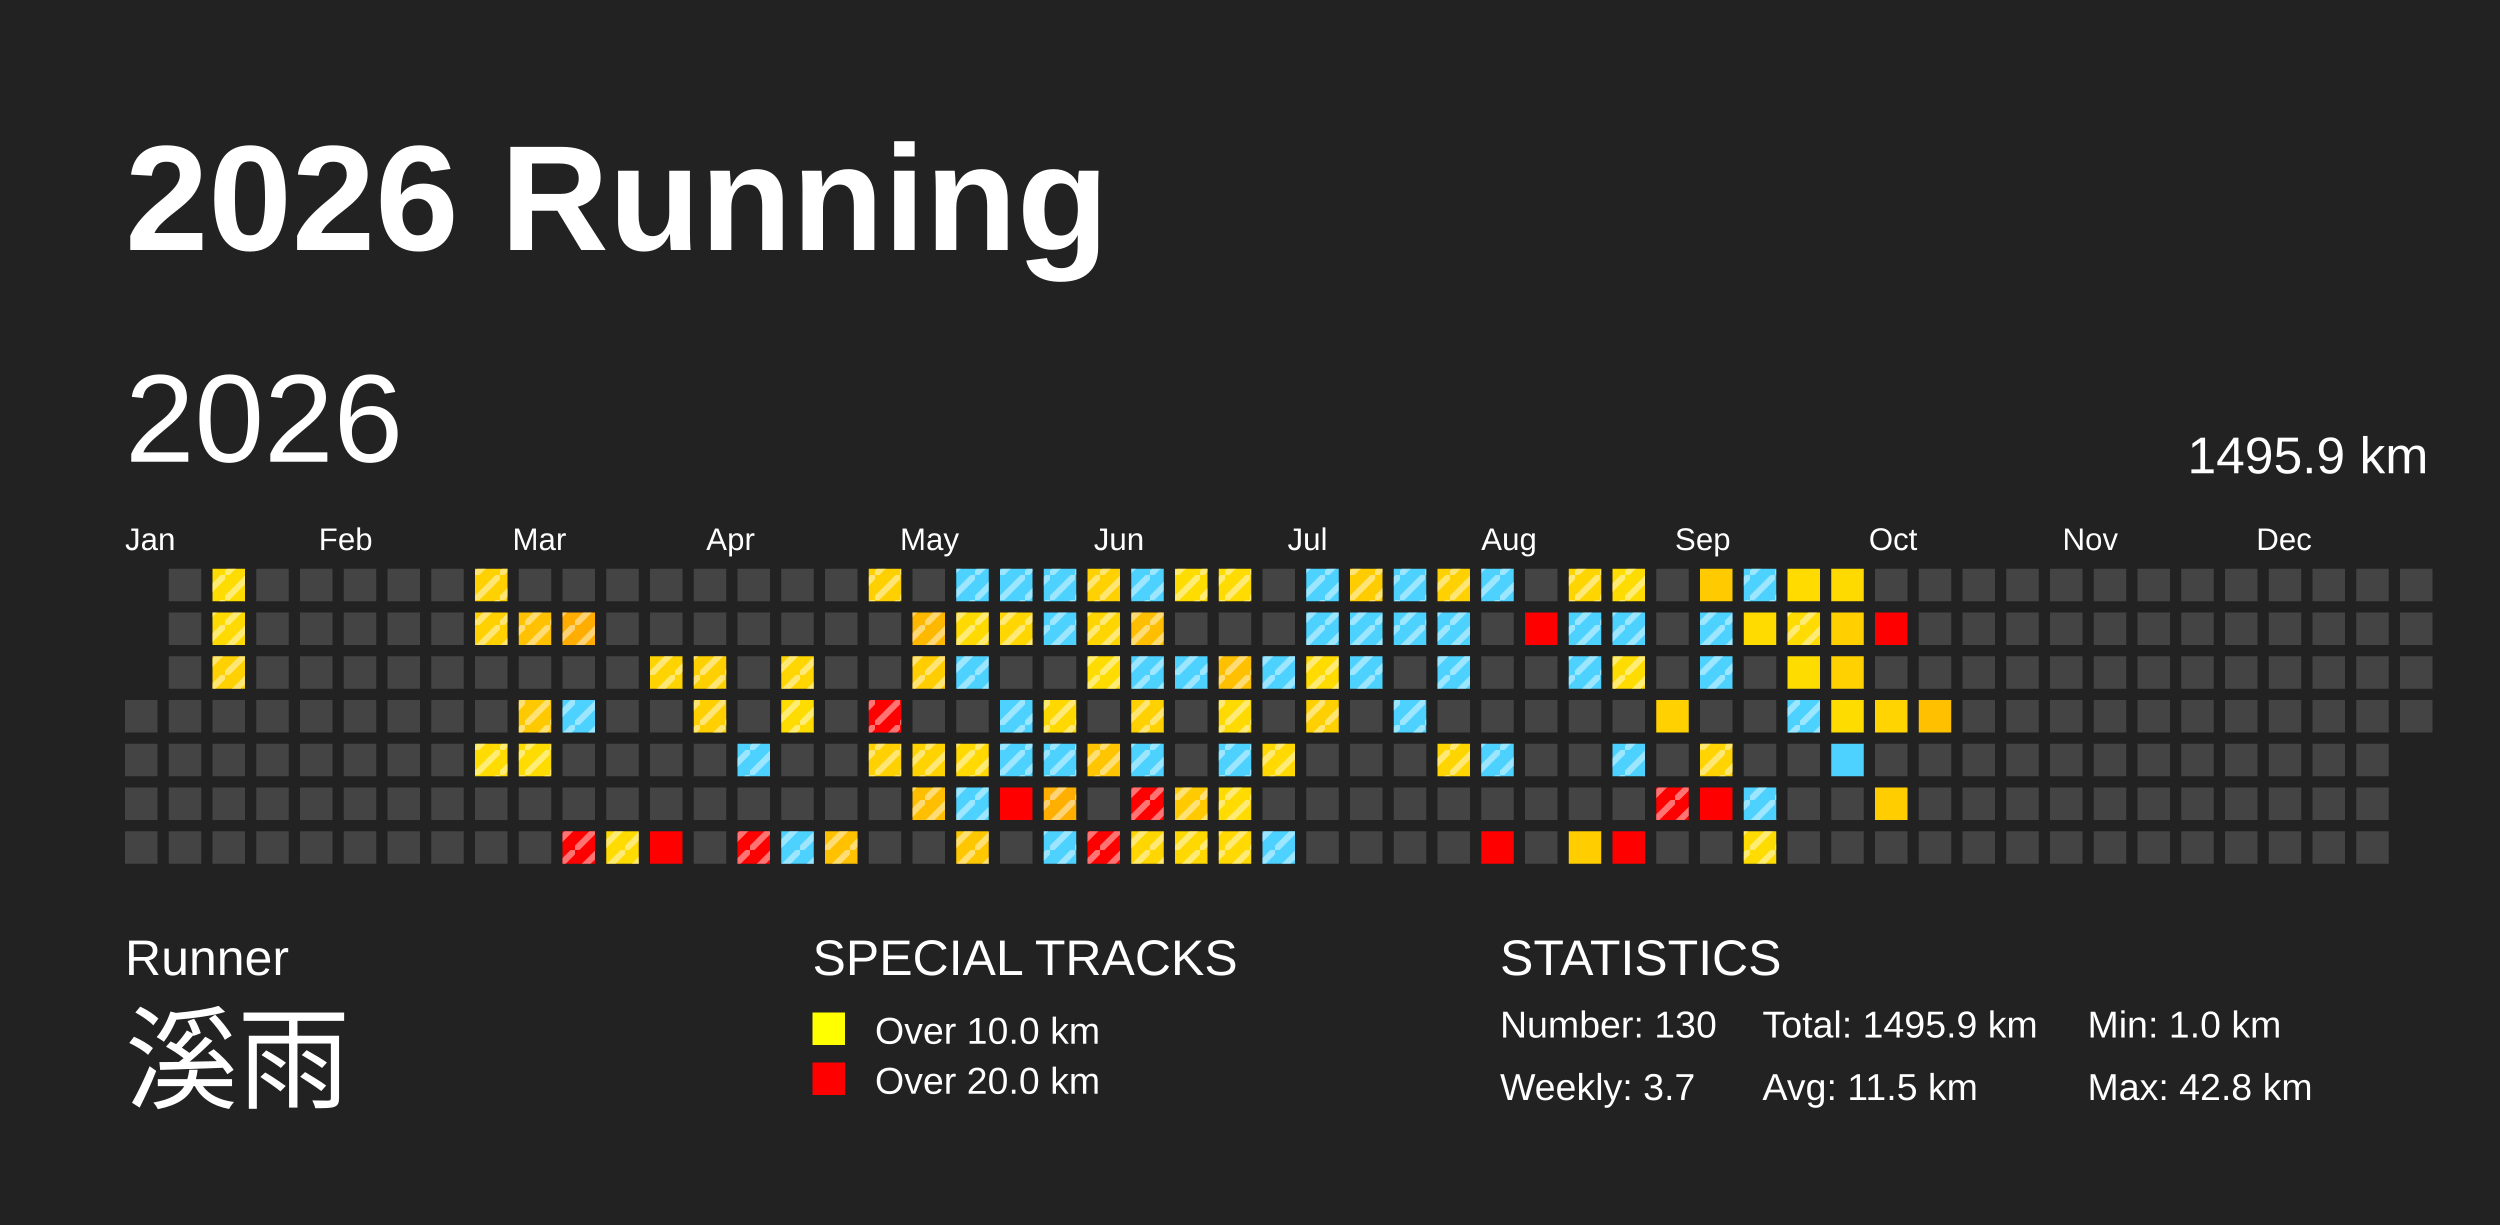
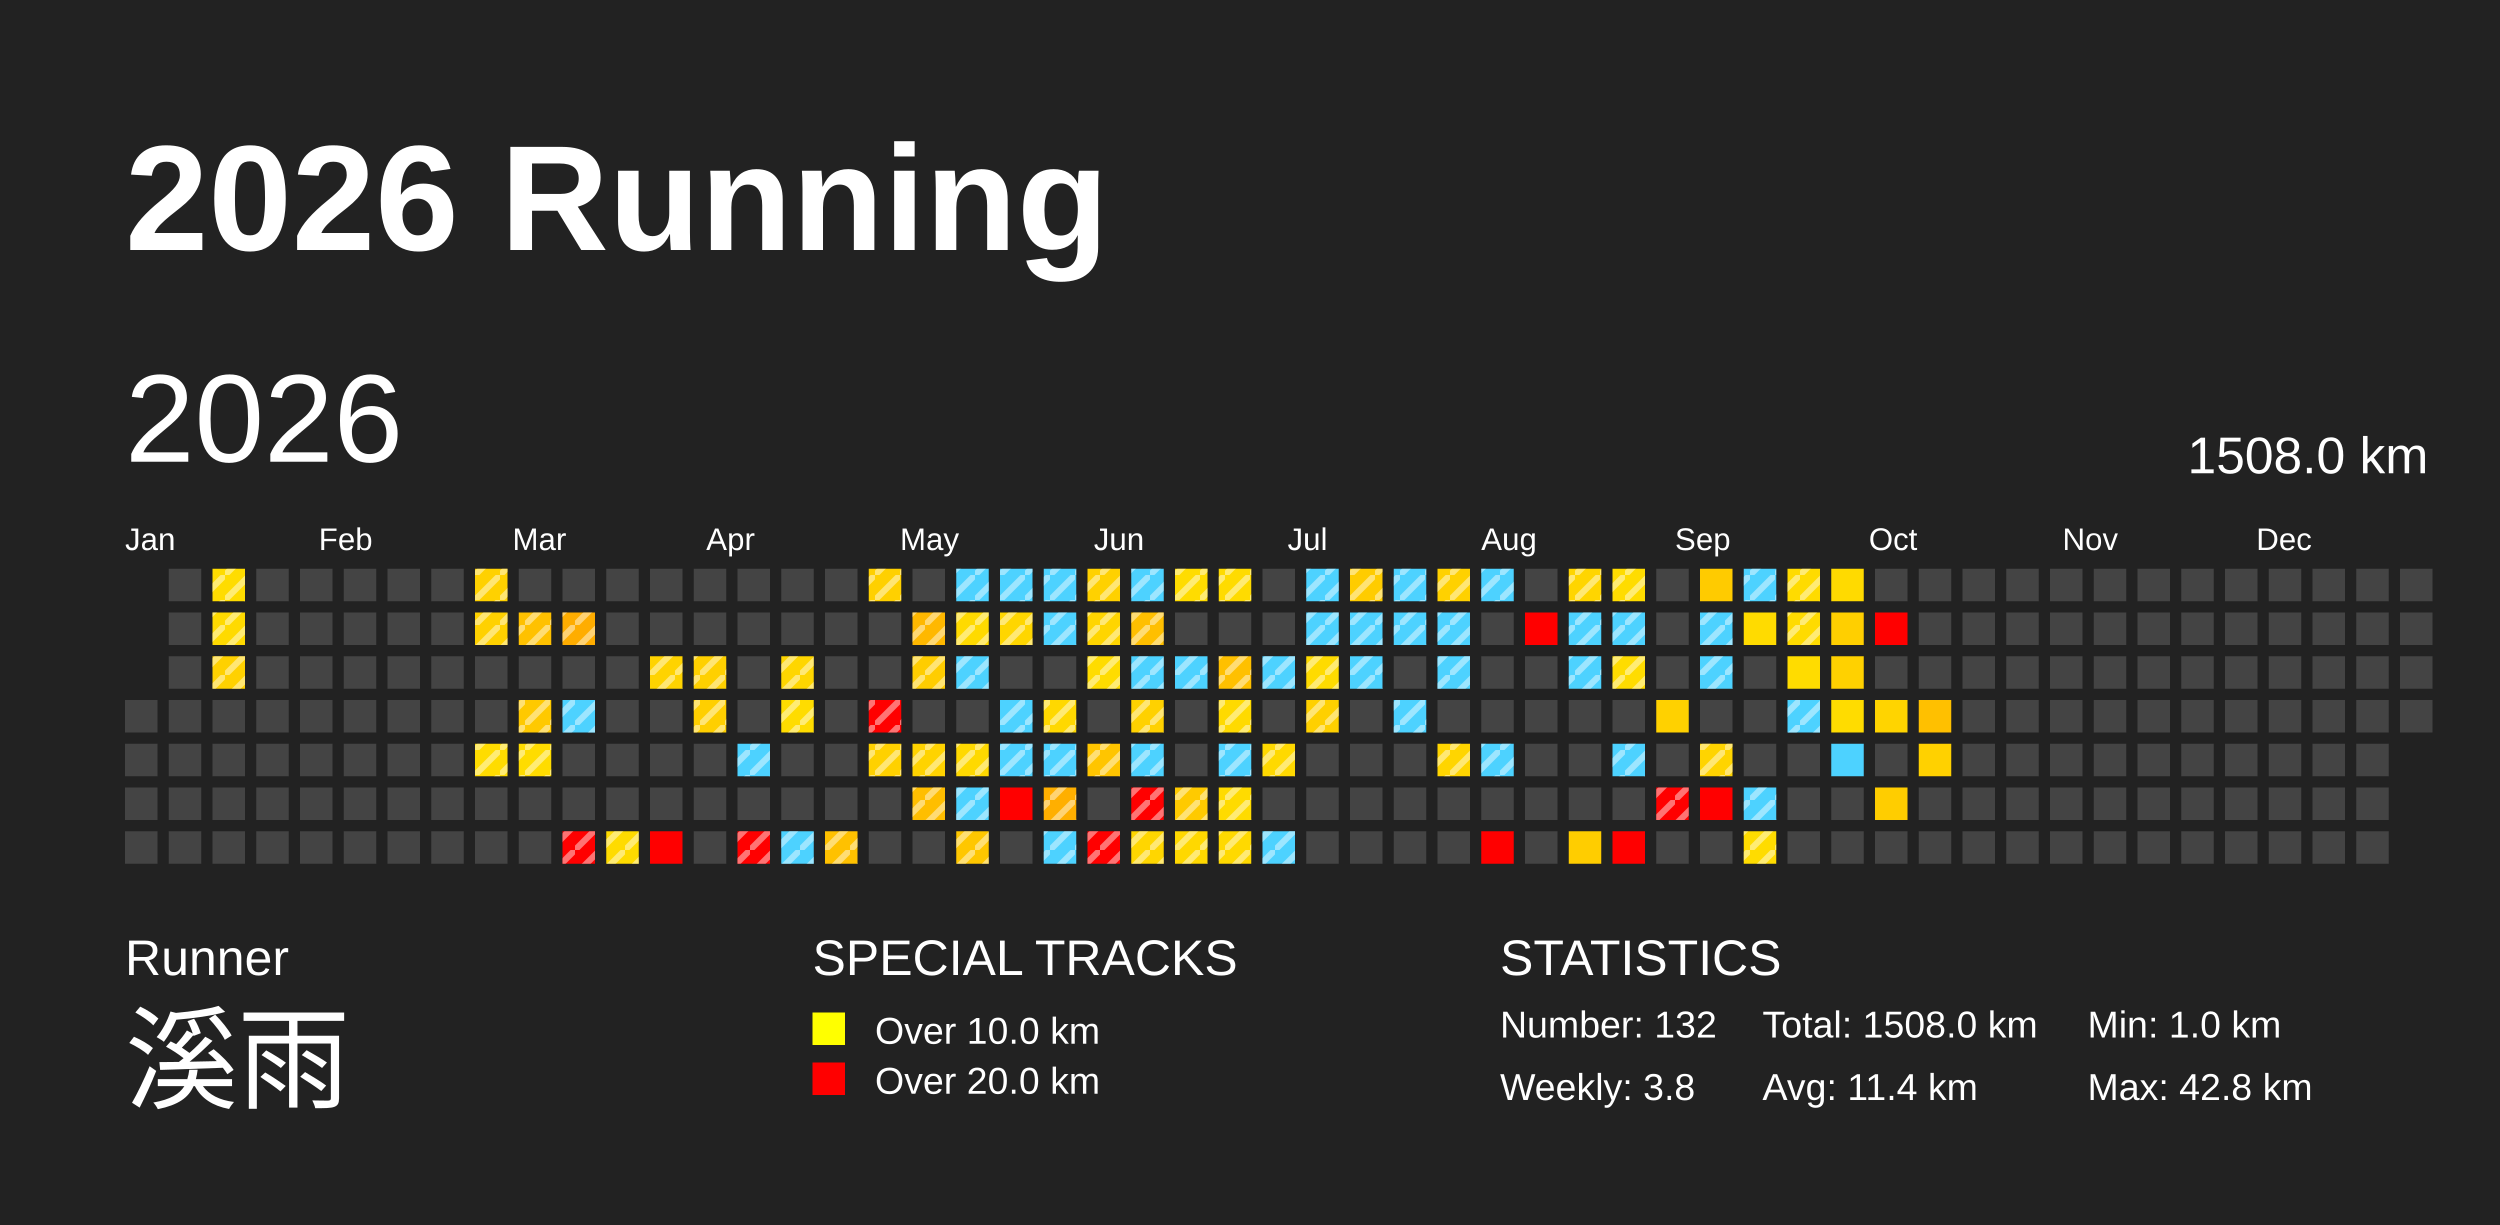
<svg xmlns="http://www.w3.org/2000/svg" baseProfile="full" height="98mm" version="1.1" viewBox="0,0,200,98" width="200mm">
  <defs>
    <pattern height="2" id="indoor-stripe" patternUnits="userSpaceOnUse" width="2">
      <line stroke="white" stroke-opacity="0.45" stroke-width="0.5" x1="0" x2="2" y1="2" y2="0" />
    </pattern>
  </defs>
  <rect fill="#222222" height="98" width="200" x="0" y="0" />
  <text fill="#FFFFFF" style="font-size:12px; font-family:Arial; font-weight:bold;" x="10" y="20">2026 Running</text>
  <text fill="#FFFFFF" style="font-size:4px; font-family:Arial" x="10" y="78">Runner</text>
  <text fill="#FFFFFF" style="font-size:9px; font-family:Arial" x="10" y="88">溪雨</text>
  <text fill="#FFFFFF" style="font-size:4px; font-family:Arial" x="65" y="78">SPECIAL TRACKS</text>
  <rect fill="yellow" height="2.6" width="2.6" x="65" y="81" />
  <text fill="#FFFFFF" style="font-size:3px; font-family:Arial" x="70" y="83.5">Over 10.0 km</text>
  <rect fill="red" height="2.6" width="2.6" x="65" y="85" />
  <text fill="#FFFFFF" style="font-size:3px; font-family:Arial" x="70" y="87.5">Over 20.0 km</text>
  <text fill="#FFFFFF" style="font-size:4px; font-family:Arial" x="120" y="78">STATISTICS</text>
-   <text fill="#FFFFFF" style="font-size:3px; font-family:Arial" x="120" y="83">Number: 130</text>
-   <text fill="#FFFFFF" style="font-size:3px; font-family:Arial" x="120" y="88">Weekly: 3.7</text>
-   <text fill="#FFFFFF" style="font-size:3px; font-family:Arial" x="141" y="83">Total: 1495.9 km</text>
-   <text fill="#FFFFFF" style="font-size:3px; font-family:Arial" x="141" y="88">Avg: 11.5 km</text>
+   <text fill="#FFFFFF" style="font-size:3px; font-family:Arial" x="120" y="83">Number: 132</text>
+   <text fill="#FFFFFF" style="font-size:3px; font-family:Arial" x="120" y="88">Weekly: 3.8</text>
+   <text fill="#FFFFFF" style="font-size:3px; font-family:Arial" x="141" y="83">Total: 1508.0 km</text>
+   <text fill="#FFFFFF" style="font-size:3px; font-family:Arial" x="141" y="88">Avg: 11.4 km</text>
  <text fill="#FFFFFF" style="font-size:3px; font-family:Arial" x="167" y="83">Min: 1.0 km</text>
  <text fill="#FFFFFF" style="font-size:3px; font-family:Arial" x="167" y="88">Max: 42.8 km</text>
  <text dominant-baseline="hanging" fill="#FFFFFF" style="font-size:10.0px; font-family:Arial;" x="10" y="30">2026</text>
-   <text dominant-baseline="hanging" fill="#FFFFFF" style="font-size:4.125px; font-family:Arial;" x="175" y="35">1495.9 km</text>
+   <text dominant-baseline="hanging" fill="#FFFFFF" style="font-size:4.125px; font-family:Arial;" x="175" y="35">1508.0 km</text>
  <text fill="#FFFFFF" style="font-size:2.5px; font-family:Arial" x="10.0" y="44">Jan</text>
  <text fill="#FFFFFF" style="font-size:2.5px; font-family:Arial" x="25.5" y="44">Feb</text>
  <text fill="#FFFFFF" style="font-size:2.5px; font-family:Arial" x="41.0" y="44">Mar</text>
  <text fill="#FFFFFF" style="font-size:2.5px; font-family:Arial" x="56.5" y="44">Apr</text>
  <text fill="#FFFFFF" style="font-size:2.5px; font-family:Arial" x="72.0" y="44">May</text>
  <text fill="#FFFFFF" style="font-size:2.5px; font-family:Arial" x="87.5" y="44">Jun</text>
  <text fill="#FFFFFF" style="font-size:2.5px; font-family:Arial" x="103.0" y="44">Jul</text>
  <text fill="#FFFFFF" style="font-size:2.5px; font-family:Arial" x="118.5" y="44">Aug</text>
  <text fill="#FFFFFF" style="font-size:2.5px; font-family:Arial" x="134.0" y="44">Sep</text>
  <text fill="#FFFFFF" style="font-size:2.5px; font-family:Arial" x="149.5" y="44">Oct</text>
  <text fill="#FFFFFF" style="font-size:2.5px; font-family:Arial" x="165.0" y="44">Nov</text>
  <text fill="#FFFFFF" style="font-size:2.5px; font-family:Arial" x="180.5" y="44">Dec</text>
  <rect fill="#444444" height="2.6" width="2.6" x="10.0" y="56.0" />
  <rect fill="#444444" height="2.6" width="2.6" x="10.0" y="59.5" />
  <rect fill="#444444" height="2.6" width="2.6" x="10.0" y="63.0" />
  <rect fill="#444444" height="2.6" width="2.6" x="10.0" y="66.5" />
  <rect fill="#444444" height="2.6" width="2.6" x="13.5" y="45.5" />
  <rect fill="#444444" height="2.6" width="2.6" x="13.5" y="49.0" />
  <rect fill="#444444" height="2.6" width="2.6" x="13.5" y="52.5" />
  <rect fill="#444444" height="2.6" width="2.6" x="13.5" y="56.0" />
  <rect fill="#444444" height="2.6" width="2.6" x="13.5" y="59.5" />
  <rect fill="#444444" height="2.6" width="2.6" x="13.5" y="63.0" />
  <rect fill="#444444" height="2.6" width="2.6" x="13.5" y="66.5" />
  <rect fill="#ffdc00" height="2.6" width="2.6" x="17.0" y="45.5" />
  <rect fill="url(#indoor-stripe)" height="2.6" style="pointer-events: none;" width="2.6" x="17.0" y="45.5" />
  <rect fill="#ffda00" height="2.6" width="2.6" x="17.0" y="49.0" />
  <rect fill="url(#indoor-stripe)" height="2.6" style="pointer-events: none;" width="2.6" x="17.0" y="49.0" />
  <rect fill="#ffd100" height="2.6" width="2.6" x="17.0" y="52.5" />
  <rect fill="url(#indoor-stripe)" height="2.6" style="pointer-events: none;" width="2.6" x="17.0" y="52.5" />
  <rect fill="#444444" height="2.6" width="2.6" x="17.0" y="56.0" />
  <rect fill="#444444" height="2.6" width="2.6" x="17.0" y="59.5" />
  <rect fill="#444444" height="2.6" width="2.6" x="17.0" y="63.0" />
  <rect fill="#444444" height="2.6" width="2.6" x="17.0" y="66.5" />
  <rect fill="#444444" height="2.6" width="2.6" x="20.5" y="45.5" />
  <rect fill="#444444" height="2.6" width="2.6" x="20.5" y="49.0" />
  <rect fill="#444444" height="2.6" width="2.6" x="20.5" y="52.5" />
  <rect fill="#444444" height="2.6" width="2.6" x="20.5" y="56.0" />
  <rect fill="#444444" height="2.6" width="2.6" x="20.5" y="59.5" />
  <rect fill="#444444" height="2.6" width="2.6" x="20.5" y="63.0" />
  <rect fill="#444444" height="2.6" width="2.6" x="20.5" y="66.5" />
  <rect fill="#444444" height="2.6" width="2.6" x="24.0" y="45.5" />
  <rect fill="#444444" height="2.6" width="2.6" x="24.0" y="49.0" />
  <rect fill="#444444" height="2.6" width="2.6" x="24.0" y="52.5" />
  <rect fill="#444444" height="2.6" width="2.6" x="24.0" y="56.0" />
  <rect fill="#444444" height="2.6" width="2.6" x="24.0" y="59.5" />
  <rect fill="#444444" height="2.6" width="2.6" x="24.0" y="63.0" />
  <rect fill="#444444" height="2.6" width="2.6" x="24.0" y="66.5" />
  <rect fill="#444444" height="2.6" width="2.6" x="27.5" y="45.5" />
  <rect fill="#444444" height="2.6" width="2.6" x="27.5" y="49.0" />
  <rect fill="#444444" height="2.6" width="2.6" x="27.5" y="52.5" />
  <rect fill="#444444" height="2.6" width="2.6" x="27.5" y="56.0" />
  <rect fill="#444444" height="2.6" width="2.6" x="27.5" y="59.5" />
  <rect fill="#444444" height="2.6" width="2.6" x="27.5" y="63.0" />
  <rect fill="#444444" height="2.6" width="2.6" x="27.5" y="66.5" />
  <rect fill="#444444" height="2.6" width="2.6" x="31.0" y="45.5" />
  <rect fill="#444444" height="2.6" width="2.6" x="31.0" y="49.0" />
  <rect fill="#444444" height="2.6" width="2.6" x="31.0" y="52.5" />
  <rect fill="#444444" height="2.6" width="2.6" x="31.0" y="56.0" />
  <rect fill="#444444" height="2.6" width="2.6" x="31.0" y="59.5" />
  <rect fill="#444444" height="2.6" width="2.6" x="31.0" y="63.0" />
  <rect fill="#444444" height="2.6" width="2.6" x="31.0" y="66.5" />
  <rect fill="#444444" height="2.6" width="2.6" x="34.5" y="45.5" />
  <rect fill="#444444" height="2.6" width="2.6" x="34.5" y="49.0" />
  <rect fill="#444444" height="2.6" width="2.6" x="34.5" y="52.5" />
  <rect fill="#444444" height="2.6" width="2.6" x="34.5" y="56.0" />
  <rect fill="#444444" height="2.6" width="2.6" x="34.5" y="59.5" />
  <rect fill="#444444" height="2.6" width="2.6" x="34.5" y="63.0" />
  <rect fill="#444444" height="2.6" width="2.6" x="34.5" y="66.5" />
  <rect fill="#ffd100" height="2.6" width="2.6" x="38.0" y="45.5" />
  <rect fill="url(#indoor-stripe)" height="2.6" style="pointer-events: none;" width="2.6" x="38.0" y="45.5" />
  <rect fill="#ffd100" height="2.6" width="2.6" x="38.0" y="49.0" />
  <rect fill="url(#indoor-stripe)" height="2.6" style="pointer-events: none;" width="2.6" x="38.0" y="49.0" />
  <rect fill="#444444" height="2.6" width="2.6" x="38.0" y="52.5" />
  <rect fill="#444444" height="2.6" width="2.6" x="38.0" y="56.0" />
  <rect fill="#ffdc00" height="2.6" width="2.6" x="38.0" y="59.5" />
  <rect fill="url(#indoor-stripe)" height="2.6" style="pointer-events: none;" width="2.6" x="38.0" y="59.5" />
  <rect fill="#444444" height="2.6" width="2.6" x="38.0" y="63.0" />
  <rect fill="#444444" height="2.6" width="2.6" x="38.0" y="66.5" />
  <rect fill="#444444" height="2.6" width="2.6" x="41.5" y="45.5" />
  <rect fill="#ffc100" height="2.6" width="2.6" x="41.5" y="49.0" />
  <rect fill="url(#indoor-stripe)" height="2.6" style="pointer-events: none;" width="2.6" x="41.5" y="49.0" />
  <rect fill="#444444" height="2.6" width="2.6" x="41.5" y="52.5" />
  <rect fill="#ffc900" height="2.6" width="2.6" x="41.5" y="56.0" />
  <rect fill="url(#indoor-stripe)" height="2.6" style="pointer-events: none;" width="2.6" x="41.5" y="56.0" />
  <rect fill="#ffdc00" height="2.6" width="2.6" x="41.5" y="59.5" />
  <rect fill="url(#indoor-stripe)" height="2.6" style="pointer-events: none;" width="2.6" x="41.5" y="59.5" />
  <rect fill="#444444" height="2.6" width="2.6" x="41.5" y="63.0" />
  <rect fill="#444444" height="2.6" width="2.6" x="41.5" y="66.5" />
  <rect fill="#444444" height="2.6" width="2.6" x="45.0" y="45.5" />
  <rect fill="#ffad00" height="2.6" width="2.6" x="45.0" y="49.0" />
  <rect fill="url(#indoor-stripe)" height="2.6" style="pointer-events: none;" width="2.6" x="45.0" y="49.0" />
  <rect fill="#444444" height="2.6" width="2.6" x="45.0" y="52.5" />
  <rect fill="#4dd2ff" height="2.6" width="2.6" x="45.0" y="56.0" />
  <rect fill="url(#indoor-stripe)" height="2.6" style="pointer-events: none;" width="2.6" x="45.0" y="56.0" />
  <rect fill="#444444" height="2.6" width="2.6" x="45.0" y="59.5" />
  <rect fill="#444444" height="2.6" width="2.6" x="45.0" y="63.0" />
  <rect fill="red" height="2.6" width="2.6" x="45.0" y="66.5" />
  <rect fill="url(#indoor-stripe)" height="2.6" style="pointer-events: none;" width="2.6" x="45.0" y="66.5" />
  <rect fill="#444444" height="2.6" width="2.6" x="48.5" y="45.5" />
  <rect fill="#444444" height="2.6" width="2.6" x="48.5" y="49.0" />
  <rect fill="#444444" height="2.6" width="2.6" x="48.5" y="52.5" />
  <rect fill="#444444" height="2.6" width="2.6" x="48.5" y="56.0" />
  <rect fill="#444444" height="2.6" width="2.6" x="48.5" y="59.5" />
  <rect fill="#444444" height="2.6" width="2.6" x="48.5" y="63.0" />
  <rect fill="#ffdb00" height="2.6" width="2.6" x="48.5" y="66.5" />
  <rect fill="url(#indoor-stripe)" height="2.6" style="pointer-events: none;" width="2.6" x="48.5" y="66.5" />
  <rect fill="#444444" height="2.6" width="2.6" x="52.0" y="45.5" />
  <rect fill="#444444" height="2.6" width="2.6" x="52.0" y="49.0" />
  <rect fill="#ffd300" height="2.6" width="2.6" x="52.0" y="52.5" />
  <rect fill="url(#indoor-stripe)" height="2.6" style="pointer-events: none;" width="2.6" x="52.0" y="52.5" />
  <rect fill="#444444" height="2.6" width="2.6" x="52.0" y="56.0" />
  <rect fill="#444444" height="2.6" width="2.6" x="52.0" y="59.5" />
  <rect fill="#444444" height="2.6" width="2.6" x="52.0" y="63.0" />
  <rect fill="red" height="2.6" width="2.6" x="52.0" y="66.5" />
  <rect fill="#444444" height="2.6" width="2.6" x="55.5" y="45.5" />
  <rect fill="#444444" height="2.6" width="2.6" x="55.5" y="49.0" />
  <rect fill="#ffd000" height="2.6" width="2.6" x="55.5" y="52.5" />
  <rect fill="url(#indoor-stripe)" height="2.6" style="pointer-events: none;" width="2.6" x="55.5" y="52.5" />
  <rect fill="#ffcf00" height="2.6" width="2.6" x="55.5" y="56.0" />
  <rect fill="url(#indoor-stripe)" height="2.6" style="pointer-events: none;" width="2.6" x="55.5" y="56.0" />
  <rect fill="#444444" height="2.6" width="2.6" x="55.5" y="59.5" />
  <rect fill="#444444" height="2.6" width="2.6" x="55.5" y="63.0" />
  <rect fill="#444444" height="2.6" width="2.6" x="55.5" y="66.5" />
  <rect fill="#444444" height="2.6" width="2.6" x="59.0" y="45.5" />
  <rect fill="#444444" height="2.6" width="2.6" x="59.0" y="49.0" />
  <rect fill="#444444" height="2.6" width="2.6" x="59.0" y="52.5" />
  <rect fill="#444444" height="2.6" width="2.6" x="59.0" y="56.0" />
  <rect fill="#4dd2ff" height="2.6" width="2.6" x="59.0" y="59.5" />
  <rect fill="url(#indoor-stripe)" height="2.6" style="pointer-events: none;" width="2.6" x="59.0" y="59.5" />
  <rect fill="#444444" height="2.6" width="2.6" x="59.0" y="63.0" />
  <rect fill="red" height="2.6" width="2.6" x="59.0" y="66.5" />
  <rect fill="url(#indoor-stripe)" height="2.6" style="pointer-events: none;" width="2.6" x="59.0" y="66.5" />
  <rect fill="#444444" height="2.6" width="2.6" x="62.5" y="45.5" />
  <rect fill="#444444" height="2.6" width="2.6" x="62.5" y="49.0" />
  <rect fill="#ffd600" height="2.6" width="2.6" x="62.5" y="52.5" />
  <rect fill="url(#indoor-stripe)" height="2.6" style="pointer-events: none;" width="2.6" x="62.5" y="52.5" />
  <rect fill="#ffdc00" height="2.6" width="2.6" x="62.5" y="56.0" />
  <rect fill="url(#indoor-stripe)" height="2.6" style="pointer-events: none;" width="2.6" x="62.5" y="56.0" />
  <rect fill="#444444" height="2.6" width="2.6" x="62.5" y="59.5" />
  <rect fill="#444444" height="2.6" width="2.6" x="62.5" y="63.0" />
  <rect fill="#4dd2ff" height="2.6" width="2.6" x="62.5" y="66.5" />
  <rect fill="url(#indoor-stripe)" height="2.6" style="pointer-events: none;" width="2.6" x="62.5" y="66.5" />
  <rect fill="#444444" height="2.6" width="2.6" x="66.0" y="45.5" />
  <rect fill="#444444" height="2.6" width="2.6" x="66.0" y="49.0" />
  <rect fill="#444444" height="2.6" width="2.6" x="66.0" y="52.5" />
  <rect fill="#444444" height="2.6" width="2.6" x="66.0" y="56.0" />
  <rect fill="#444444" height="2.6" width="2.6" x="66.0" y="59.5" />
  <rect fill="#444444" height="2.6" width="2.6" x="66.0" y="63.0" />
  <rect fill="#ffc100" height="2.6" width="2.6" x="66.0" y="66.5" />
  <rect fill="url(#indoor-stripe)" height="2.6" style="pointer-events: none;" width="2.6" x="66.0" y="66.5" />
  <rect fill="#ffd000" height="2.6" width="2.6" x="69.5" y="45.5" />
  <rect fill="url(#indoor-stripe)" height="2.6" style="pointer-events: none;" width="2.6" x="69.5" y="45.5" />
  <rect fill="#444444" height="2.6" width="2.6" x="69.5" y="49.0" />
  <rect fill="#444444" height="2.6" width="2.6" x="69.5" y="52.5" />
  <rect fill="red" height="2.6" width="2.6" x="69.5" y="56.0" />
  <rect fill="url(#indoor-stripe)" height="2.6" style="pointer-events: none;" width="2.6" x="69.5" y="56.0" />
  <rect fill="#ffd100" height="2.6" width="2.6" x="69.5" y="59.5" />
  <rect fill="url(#indoor-stripe)" height="2.6" style="pointer-events: none;" width="2.6" x="69.5" y="59.5" />
  <rect fill="#444444" height="2.6" width="2.6" x="69.5" y="63.0" />
  <rect fill="#444444" height="2.6" width="2.6" x="69.5" y="66.5" />
  <rect fill="#444444" height="2.6" width="2.6" x="73.0" y="45.5" />
  <rect fill="#ffb800" height="2.6" width="2.6" x="73.0" y="49.0" />
  <rect fill="url(#indoor-stripe)" height="2.6" style="pointer-events: none;" width="2.6" x="73.0" y="49.0" />
  <rect fill="#ffcd00" height="2.6" width="2.6" x="73.0" y="52.5" />
  <rect fill="url(#indoor-stripe)" height="2.6" style="pointer-events: none;" width="2.6" x="73.0" y="52.5" />
  <rect fill="#444444" height="2.6" width="2.6" x="73.0" y="56.0" />
  <rect fill="#ffd300" height="2.6" width="2.6" x="73.0" y="59.5" />
  <rect fill="url(#indoor-stripe)" height="2.6" style="pointer-events: none;" width="2.6" x="73.0" y="59.5" />
  <rect fill="#ffbe00" height="2.6" width="2.6" x="73.0" y="63.0" />
  <rect fill="url(#indoor-stripe)" height="2.6" style="pointer-events: none;" width="2.6" x="73.0" y="63.0" />
  <rect fill="#444444" height="2.6" width="2.6" x="73.0" y="66.5" />
  <rect fill="#4dd2ff" height="2.6" width="2.6" x="76.5" y="45.5" />
  <rect fill="url(#indoor-stripe)" height="2.6" style="pointer-events: none;" width="2.6" x="76.5" y="45.5" />
  <rect fill="#ffda00" height="2.6" width="2.6" x="76.5" y="49.0" />
  <rect fill="url(#indoor-stripe)" height="2.6" style="pointer-events: none;" width="2.6" x="76.5" y="49.0" />
  <rect fill="#4dd2ff" height="2.6" width="2.6" x="76.5" y="52.5" />
  <rect fill="url(#indoor-stripe)" height="2.6" style="pointer-events: none;" width="2.6" x="76.5" y="52.5" />
  <rect fill="#444444" height="2.6" width="2.6" x="76.5" y="56.0" />
  <rect fill="#ffd900" height="2.6" width="2.6" x="76.5" y="59.5" />
  <rect fill="url(#indoor-stripe)" height="2.6" style="pointer-events: none;" width="2.6" x="76.5" y="59.5" />
  <rect fill="#4dd2ff" height="2.6" width="2.6" x="76.5" y="63.0" />
  <rect fill="url(#indoor-stripe)" height="2.6" style="pointer-events: none;" width="2.6" x="76.5" y="63.0" />
  <rect fill="#ffc700" height="2.6" width="2.6" x="76.5" y="66.5" />
  <rect fill="url(#indoor-stripe)" height="2.6" style="pointer-events: none;" width="2.6" x="76.5" y="66.5" />
  <rect fill="#4dd2ff" height="2.6" width="2.6" x="80.0" y="45.5" />
  <rect fill="url(#indoor-stripe)" height="2.6" style="pointer-events: none;" width="2.6" x="80.0" y="45.5" />
  <rect fill="#ffd600" height="2.6" width="2.6" x="80.0" y="49.0" />
  <rect fill="url(#indoor-stripe)" height="2.6" style="pointer-events: none;" width="2.6" x="80.0" y="49.0" />
  <rect fill="#444444" height="2.6" width="2.6" x="80.0" y="52.5" />
  <rect fill="#4dd2ff" height="2.6" width="2.6" x="80.0" y="56.0" />
  <rect fill="url(#indoor-stripe)" height="2.6" style="pointer-events: none;" width="2.6" x="80.0" y="56.0" />
  <rect fill="#4dd2ff" height="2.6" width="2.6" x="80.0" y="59.5" />
  <rect fill="url(#indoor-stripe)" height="2.6" style="pointer-events: none;" width="2.6" x="80.0" y="59.5" />
  <rect fill="red" height="2.6" width="2.6" x="80.0" y="63.0" />
  <rect fill="#444444" height="2.6" width="2.6" x="80.0" y="66.5" />
  <rect fill="#4dd2ff" height="2.6" width="2.6" x="83.5" y="45.5" />
  <rect fill="url(#indoor-stripe)" height="2.6" style="pointer-events: none;" width="2.6" x="83.5" y="45.5" />
  <rect fill="#4dd2ff" height="2.6" width="2.6" x="83.5" y="49.0" />
  <rect fill="url(#indoor-stripe)" height="2.6" style="pointer-events: none;" width="2.6" x="83.5" y="49.0" />
  <rect fill="#444444" height="2.6" width="2.6" x="83.5" y="52.5" />
  <rect fill="#ffd800" height="2.6" width="2.6" x="83.5" y="56.0" />
  <rect fill="url(#indoor-stripe)" height="2.6" style="pointer-events: none;" width="2.6" x="83.5" y="56.0" />
  <rect fill="#4dd2ff" height="2.6" width="2.6" x="83.5" y="59.5" />
  <rect fill="url(#indoor-stripe)" height="2.6" style="pointer-events: none;" width="2.6" x="83.5" y="59.5" />
  <rect fill="#ffaf00" height="2.6" width="2.6" x="83.5" y="63.0" />
  <rect fill="url(#indoor-stripe)" height="2.6" style="pointer-events: none;" width="2.6" x="83.5" y="63.0" />
  <rect fill="#4dd2ff" height="2.6" width="2.6" x="83.5" y="66.5" />
  <rect fill="url(#indoor-stripe)" height="2.6" style="pointer-events: none;" width="2.6" x="83.5" y="66.5" />
  <rect fill="#ffd100" height="2.6" width="2.6" x="87.0" y="45.5" />
  <rect fill="url(#indoor-stripe)" height="2.6" style="pointer-events: none;" width="2.6" x="87.0" y="45.5" />
  <rect fill="#ffd500" height="2.6" width="2.6" x="87.0" y="49.0" />
  <rect fill="url(#indoor-stripe)" height="2.6" style="pointer-events: none;" width="2.6" x="87.0" y="49.0" />
  <rect fill="#ffdc00" height="2.6" width="2.6" x="87.0" y="52.5" />
  <rect fill="url(#indoor-stripe)" height="2.6" style="pointer-events: none;" width="2.6" x="87.0" y="52.5" />
  <rect fill="#444444" height="2.6" width="2.6" x="87.0" y="56.0" />
  <rect fill="#ffc500" height="2.6" width="2.6" x="87.0" y="59.5" />
  <rect fill="url(#indoor-stripe)" height="2.6" style="pointer-events: none;" width="2.6" x="87.0" y="59.5" />
  <rect fill="#444444" height="2.6" width="2.6" x="87.0" y="63.0" />
  <rect fill="red" height="2.6" width="2.6" x="87.0" y="66.5" />
  <rect fill="url(#indoor-stripe)" height="2.6" style="pointer-events: none;" width="2.6" x="87.0" y="66.5" />
  <rect fill="#4dd2ff" height="2.6" width="2.6" x="90.5" y="45.5" />
  <rect fill="url(#indoor-stripe)" height="2.6" style="pointer-events: none;" width="2.6" x="90.5" y="45.5" />
  <rect fill="#ffbf00" height="2.6" width="2.6" x="90.5" y="49.0" />
  <rect fill="url(#indoor-stripe)" height="2.6" style="pointer-events: none;" width="2.6" x="90.5" y="49.0" />
  <rect fill="#4dd2ff" height="2.6" width="2.6" x="90.5" y="52.5" />
  <rect fill="url(#indoor-stripe)" height="2.6" style="pointer-events: none;" width="2.6" x="90.5" y="52.5" />
  <rect fill="#ffd100" height="2.6" width="2.6" x="90.5" y="56.0" />
  <rect fill="url(#indoor-stripe)" height="2.6" style="pointer-events: none;" width="2.6" x="90.5" y="56.0" />
  <rect fill="#4dd2ff" height="2.6" width="2.6" x="90.5" y="59.5" />
  <rect fill="url(#indoor-stripe)" height="2.6" style="pointer-events: none;" width="2.6" x="90.5" y="59.5" />
  <rect fill="red" height="2.6" width="2.6" x="90.5" y="63.0" />
  <rect fill="url(#indoor-stripe)" height="2.6" style="pointer-events: none;" width="2.6" x="90.5" y="63.0" />
  <rect fill="#ffd600" height="2.6" width="2.6" x="90.5" y="66.5" />
  <rect fill="url(#indoor-stripe)" height="2.6" style="pointer-events: none;" width="2.6" x="90.5" y="66.5" />
  <rect fill="#ffdc00" height="2.6" width="2.6" x="94.0" y="45.5" />
  <rect fill="url(#indoor-stripe)" height="2.6" style="pointer-events: none;" width="2.6" x="94.0" y="45.5" />
  <rect fill="#444444" height="2.6" width="2.6" x="94.0" y="49.0" />
  <rect fill="#4dd2ff" height="2.6" width="2.6" x="94.0" y="52.5" />
  <rect fill="url(#indoor-stripe)" height="2.6" style="pointer-events: none;" width="2.6" x="94.0" y="52.5" />
  <rect fill="#444444" height="2.6" width="2.6" x="94.0" y="56.0" />
  <rect fill="#444444" height="2.6" width="2.6" x="94.0" y="59.5" />
  <rect fill="#ffca00" height="2.6" width="2.6" x="94.0" y="63.0" />
  <rect fill="url(#indoor-stripe)" height="2.6" style="pointer-events: none;" width="2.6" x="94.0" y="63.0" />
  <rect fill="#ffd800" height="2.6" width="2.6" x="94.0" y="66.5" />
  <rect fill="url(#indoor-stripe)" height="2.6" style="pointer-events: none;" width="2.6" x="94.0" y="66.5" />
  <rect fill="#ffdb00" height="2.6" width="2.6" x="97.5" y="45.5" />
  <rect fill="url(#indoor-stripe)" height="2.6" style="pointer-events: none;" width="2.6" x="97.5" y="45.5" />
  <rect fill="#444444" height="2.6" width="2.6" x="97.5" y="49.0" />
  <rect fill="#ffc000" height="2.6" width="2.6" x="97.5" y="52.5" />
  <rect fill="url(#indoor-stripe)" height="2.6" style="pointer-events: none;" width="2.6" x="97.5" y="52.5" />
  <rect fill="#ffda00" height="2.6" width="2.6" x="97.5" y="56.0" />
  <rect fill="url(#indoor-stripe)" height="2.6" style="pointer-events: none;" width="2.6" x="97.5" y="56.0" />
  <rect fill="#4dd2ff" height="2.6" width="2.6" x="97.5" y="59.5" />
  <rect fill="url(#indoor-stripe)" height="2.6" style="pointer-events: none;" width="2.6" x="97.5" y="59.5" />
  <rect fill="#ffdb00" height="2.6" width="2.6" x="97.5" y="63.0" />
  <rect fill="url(#indoor-stripe)" height="2.6" style="pointer-events: none;" width="2.6" x="97.5" y="63.0" />
  <rect fill="#ffd900" height="2.6" width="2.6" x="97.5" y="66.5" />
  <rect fill="url(#indoor-stripe)" height="2.6" style="pointer-events: none;" width="2.6" x="97.5" y="66.5" />
  <rect fill="#444444" height="2.6" width="2.6" x="101.0" y="45.5" />
  <rect fill="#444444" height="2.6" width="2.6" x="101.0" y="49.0" />
  <rect fill="#4dd2ff" height="2.6" width="2.6" x="101.0" y="52.5" />
  <rect fill="url(#indoor-stripe)" height="2.6" style="pointer-events: none;" width="2.6" x="101.0" y="52.5" />
  <rect fill="#444444" height="2.6" width="2.6" x="101.0" y="56.0" />
  <rect fill="#ffd900" height="2.6" width="2.6" x="101.0" y="59.5" />
  <rect fill="url(#indoor-stripe)" height="2.6" style="pointer-events: none;" width="2.6" x="101.0" y="59.5" />
  <rect fill="#444444" height="2.6" width="2.6" x="101.0" y="63.0" />
  <rect fill="#4dd2ff" height="2.6" width="2.6" x="101.0" y="66.5" />
  <rect fill="url(#indoor-stripe)" height="2.6" style="pointer-events: none;" width="2.6" x="101.0" y="66.5" />
  <rect fill="#4dd2ff" height="2.6" width="2.6" x="104.5" y="45.5" />
  <rect fill="url(#indoor-stripe)" height="2.6" style="pointer-events: none;" width="2.6" x="104.5" y="45.5" />
  <rect fill="#4dd2ff" height="2.6" width="2.6" x="104.5" y="49.0" />
  <rect fill="url(#indoor-stripe)" height="2.6" style="pointer-events: none;" width="2.6" x="104.5" y="49.0" />
  <rect fill="#ffdb00" height="2.6" width="2.6" x="104.5" y="52.5" />
  <rect fill="url(#indoor-stripe)" height="2.6" style="pointer-events: none;" width="2.6" x="104.5" y="52.5" />
  <rect fill="#ffd000" height="2.6" width="2.6" x="104.5" y="56.0" />
  <rect fill="url(#indoor-stripe)" height="2.6" style="pointer-events: none;" width="2.6" x="104.5" y="56.0" />
  <rect fill="#444444" height="2.6" width="2.6" x="104.5" y="59.5" />
  <rect fill="#444444" height="2.6" width="2.6" x="104.5" y="63.0" />
  <rect fill="#444444" height="2.6" width="2.6" x="104.5" y="66.5" />
  <rect fill="#ffcc00" height="2.6" width="2.6" x="108.0" y="45.5" />
  <rect fill="url(#indoor-stripe)" height="2.6" style="pointer-events: none;" width="2.6" x="108.0" y="45.5" />
  <rect fill="#4dd2ff" height="2.6" width="2.6" x="108.0" y="49.0" />
  <rect fill="url(#indoor-stripe)" height="2.6" style="pointer-events: none;" width="2.6" x="108.0" y="49.0" />
  <rect fill="#4dd2ff" height="2.6" width="2.6" x="108.0" y="52.5" />
  <rect fill="url(#indoor-stripe)" height="2.6" style="pointer-events: none;" width="2.6" x="108.0" y="52.5" />
  <rect fill="#444444" height="2.6" width="2.6" x="108.0" y="56.0" />
  <rect fill="#444444" height="2.6" width="2.6" x="108.0" y="59.5" />
  <rect fill="#444444" height="2.6" width="2.6" x="108.0" y="63.0" />
  <rect fill="#444444" height="2.6" width="2.6" x="108.0" y="66.5" />
  <rect fill="#4dd2ff" height="2.6" width="2.6" x="111.5" y="45.5" />
  <rect fill="url(#indoor-stripe)" height="2.6" style="pointer-events: none;" width="2.6" x="111.5" y="45.5" />
  <rect fill="#4dd2ff" height="2.6" width="2.6" x="111.5" y="49.0" />
  <rect fill="url(#indoor-stripe)" height="2.6" style="pointer-events: none;" width="2.6" x="111.5" y="49.0" />
  <rect fill="#444444" height="2.6" width="2.6" x="111.5" y="52.5" />
  <rect fill="#4dd2ff" height="2.6" width="2.6" x="111.5" y="56.0" />
  <rect fill="url(#indoor-stripe)" height="2.6" style="pointer-events: none;" width="2.6" x="111.5" y="56.0" />
  <rect fill="#444444" height="2.6" width="2.6" x="111.5" y="59.5" />
  <rect fill="#444444" height="2.6" width="2.6" x="111.5" y="63.0" />
  <rect fill="#444444" height="2.6" width="2.6" x="111.5" y="66.5" />
  <rect fill="#ffd100" height="2.6" width="2.6" x="115.0" y="45.5" />
  <rect fill="url(#indoor-stripe)" height="2.6" style="pointer-events: none;" width="2.6" x="115.0" y="45.5" />
  <rect fill="#4dd2ff" height="2.6" width="2.6" x="115.0" y="49.0" />
  <rect fill="url(#indoor-stripe)" height="2.6" style="pointer-events: none;" width="2.6" x="115.0" y="49.0" />
  <rect fill="#4dd2ff" height="2.6" width="2.6" x="115.0" y="52.5" />
  <rect fill="url(#indoor-stripe)" height="2.6" style="pointer-events: none;" width="2.6" x="115.0" y="52.5" />
  <rect fill="#444444" height="2.6" width="2.6" x="115.0" y="56.0" />
  <rect fill="#ffd500" height="2.6" width="2.6" x="115.0" y="59.5" />
  <rect fill="url(#indoor-stripe)" height="2.6" style="pointer-events: none;" width="2.6" x="115.0" y="59.5" />
  <rect fill="#444444" height="2.6" width="2.6" x="115.0" y="63.0" />
  <rect fill="#444444" height="2.6" width="2.6" x="115.0" y="66.5" />
  <rect fill="#4dd2ff" height="2.6" width="2.6" x="118.5" y="45.5" />
  <rect fill="url(#indoor-stripe)" height="2.6" style="pointer-events: none;" width="2.6" x="118.5" y="45.5" />
  <rect fill="#444444" height="2.6" width="2.6" x="118.5" y="49.0" />
  <rect fill="#444444" height="2.6" width="2.6" x="118.5" y="52.5" />
  <rect fill="#444444" height="2.6" width="2.6" x="118.5" y="56.0" />
  <rect fill="#4dd2ff" height="2.6" width="2.6" x="118.5" y="59.5" />
  <rect fill="url(#indoor-stripe)" height="2.6" style="pointer-events: none;" width="2.6" x="118.5" y="59.5" />
  <rect fill="#444444" height="2.6" width="2.6" x="118.5" y="63.0" />
  <rect fill="red" height="2.6" width="2.6" x="118.5" y="66.5" />
  <rect fill="#444444" height="2.6" width="2.6" x="122.0" y="45.5" />
  <rect fill="red" height="2.6" width="2.6" x="122.0" y="49.0" />
  <rect fill="#444444" height="2.6" width="2.6" x="122.0" y="52.5" />
  <rect fill="#444444" height="2.6" width="2.6" x="122.0" y="56.0" />
  <rect fill="#444444" height="2.6" width="2.6" x="122.0" y="59.5" />
  <rect fill="#444444" height="2.6" width="2.6" x="122.0" y="63.0" />
  <rect fill="#444444" height="2.6" width="2.6" x="122.0" y="66.5" />
  <rect fill="#ffd500" height="2.6" width="2.6" x="125.5" y="45.5" />
  <rect fill="url(#indoor-stripe)" height="2.6" style="pointer-events: none;" width="2.6" x="125.5" y="45.5" />
  <rect fill="#4dd2ff" height="2.6" width="2.6" x="125.5" y="49.0" />
  <rect fill="url(#indoor-stripe)" height="2.6" style="pointer-events: none;" width="2.6" x="125.5" y="49.0" />
  <rect fill="#4dd2ff" height="2.6" width="2.6" x="125.5" y="52.5" />
  <rect fill="url(#indoor-stripe)" height="2.6" style="pointer-events: none;" width="2.6" x="125.5" y="52.5" />
  <rect fill="#444444" height="2.6" width="2.6" x="125.5" y="56.0" />
  <rect fill="#444444" height="2.6" width="2.6" x="125.5" y="59.5" />
  <rect fill="#444444" height="2.6" width="2.6" x="125.5" y="63.0" />
  <rect fill="#ffcd00" height="2.6" width="2.6" x="125.5" y="66.5" />
  <rect fill="#ffdc00" height="2.6" width="2.6" x="129.0" y="45.5" />
  <rect fill="url(#indoor-stripe)" height="2.6" style="pointer-events: none;" width="2.6" x="129.0" y="45.5" />
  <rect fill="#4dd2ff" height="2.6" width="2.6" x="129.0" y="49.0" />
  <rect fill="url(#indoor-stripe)" height="2.6" style="pointer-events: none;" width="2.6" x="129.0" y="49.0" />
  <rect fill="#ffdc00" height="2.6" width="2.6" x="129.0" y="52.5" />
  <rect fill="url(#indoor-stripe)" height="2.6" style="pointer-events: none;" width="2.6" x="129.0" y="52.5" />
  <rect fill="#444444" height="2.6" width="2.6" x="129.0" y="56.0" />
  <rect fill="#4dd2ff" height="2.6" width="2.6" x="129.0" y="59.5" />
  <rect fill="url(#indoor-stripe)" height="2.6" style="pointer-events: none;" width="2.6" x="129.0" y="59.5" />
  <rect fill="#444444" height="2.6" width="2.6" x="129.0" y="63.0" />
  <rect fill="red" height="2.6" width="2.6" x="129.0" y="66.5" />
  <rect fill="#444444" height="2.6" width="2.6" x="132.5" y="45.5" />
  <rect fill="#444444" height="2.6" width="2.6" x="132.5" y="49.0" />
  <rect fill="#444444" height="2.6" width="2.6" x="132.5" y="52.5" />
  <rect fill="#ffd100" height="2.6" width="2.6" x="132.5" y="56.0" />
  <rect fill="#444444" height="2.6" width="2.6" x="132.5" y="59.5" />
  <rect fill="red" height="2.6" width="2.6" x="132.5" y="63.0" />
  <rect fill="url(#indoor-stripe)" height="2.6" style="pointer-events: none;" width="2.6" x="132.5" y="63.0" />
  <rect fill="#444444" height="2.6" width="2.6" x="132.5" y="66.5" />
  <rect fill="#ffcb00" height="2.6" width="2.6" x="136.0" y="45.5" />
  <rect fill="#4dd2ff" height="2.6" width="2.6" x="136.0" y="49.0" />
  <rect fill="url(#indoor-stripe)" height="2.6" style="pointer-events: none;" width="2.6" x="136.0" y="49.0" />
  <rect fill="#4dd2ff" height="2.6" width="2.6" x="136.0" y="52.5" />
  <rect fill="url(#indoor-stripe)" height="2.6" style="pointer-events: none;" width="2.6" x="136.0" y="52.5" />
  <rect fill="#444444" height="2.6" width="2.6" x="136.0" y="56.0" />
  <rect fill="#ffd400" height="2.6" width="2.6" x="136.0" y="59.5" />
  <rect fill="url(#indoor-stripe)" height="2.6" style="pointer-events: none;" width="2.6" x="136.0" y="59.5" />
  <rect fill="red" height="2.6" width="2.6" x="136.0" y="63.0" />
  <rect fill="#444444" height="2.6" width="2.6" x="136.0" y="66.5" />
  <rect fill="#4dd2ff" height="2.6" width="2.6" x="139.5" y="45.5" />
  <rect fill="url(#indoor-stripe)" height="2.6" style="pointer-events: none;" width="2.6" x="139.5" y="45.5" />
  <rect fill="#ffdb00" height="2.6" width="2.6" x="139.5" y="49.0" />
  <rect fill="#444444" height="2.6" width="2.6" x="139.5" y="52.5" />
  <rect fill="#444444" height="2.6" width="2.6" x="139.5" y="56.0" />
  <rect fill="#444444" height="2.6" width="2.6" x="139.5" y="59.5" />
  <rect fill="#4dd2ff" height="2.6" width="2.6" x="139.5" y="63.0" />
  <rect fill="url(#indoor-stripe)" height="2.6" style="pointer-events: none;" width="2.6" x="139.5" y="63.0" />
  <rect fill="#ffdc00" height="2.6" width="2.6" x="139.5" y="66.5" />
  <rect fill="url(#indoor-stripe)" height="2.6" style="pointer-events: none;" width="2.6" x="139.5" y="66.5" />
  <rect fill="#ffdb00" height="2.6" width="2.6" x="143.0" y="45.5" />
+   <rect fill="url(#indoor-stripe)" height="2.6" style="pointer-events: none;" width="2.6" x="143.0" y="45.5" />
  <rect fill="#ffdb00" height="2.6" width="2.6" x="143.0" y="49.0" />
  <rect fill="url(#indoor-stripe)" height="2.6" style="pointer-events: none;" width="2.6" x="143.0" y="49.0" />
  <rect fill="#ffdc00" height="2.6" width="2.6" x="143.0" y="52.5" />
  <rect fill="#4dd2ff" height="2.6" width="2.6" x="143.0" y="56.0" />
  <rect fill="url(#indoor-stripe)" height="2.6" style="pointer-events: none;" width="2.6" x="143.0" y="56.0" />
  <rect fill="#444444" height="2.6" width="2.6" x="143.0" y="59.5" />
  <rect fill="#444444" height="2.6" width="2.6" x="143.0" y="63.0" />
  <rect fill="#444444" height="2.6" width="2.6" x="143.0" y="66.5" />
  <rect fill="#ffda00" height="2.6" width="2.6" x="146.5" y="45.5" />
  <rect fill="#ffcf00" height="2.6" width="2.6" x="146.5" y="49.0" />
  <rect fill="#ffd100" height="2.6" width="2.6" x="146.5" y="52.5" />
  <rect fill="#ffdc00" height="2.6" width="2.6" x="146.5" y="56.0" />
  <rect fill="#4dd2ff" height="2.6" width="2.6" x="146.5" y="59.5" />
  <rect fill="#444444" height="2.6" width="2.6" x="146.5" y="63.0" />
  <rect fill="#444444" height="2.6" width="2.6" x="146.5" y="66.5" />
  <rect fill="#444444" height="2.6" width="2.6" x="150.0" y="45.5" />
  <rect fill="red" height="2.6" width="2.6" x="150.0" y="49.0" />
  <rect fill="#444444" height="2.6" width="2.6" x="150.0" y="52.5" />
  <rect fill="#ffd400" height="2.6" width="2.6" x="150.0" y="56.0" />
  <rect fill="#444444" height="2.6" width="2.6" x="150.0" y="59.5" />
  <rect fill="#ffcd00" height="2.6" width="2.6" x="150.0" y="63.0" />
  <rect fill="#444444" height="2.6" width="2.6" x="150.0" y="66.5" />
  <rect fill="#444444" height="2.6" width="2.6" x="153.5" y="45.5" />
  <rect fill="#444444" height="2.6" width="2.6" x="153.5" y="49.0" />
  <rect fill="#444444" height="2.6" width="2.6" x="153.5" y="52.5" />
  <rect fill="#ffc000" height="2.6" width="2.6" x="153.5" y="56.0" />
-   <rect fill="#444444" height="2.6" width="2.6" x="153.5" y="59.5" />
+   <rect fill="#ffd100" height="2.6" width="2.6" x="153.5" y="59.5" />
  <rect fill="#444444" height="2.6" width="2.6" x="153.5" y="63.0" />
  <rect fill="#444444" height="2.6" width="2.6" x="153.5" y="66.5" />
  <rect fill="#444444" height="2.6" width="2.6" x="157.0" y="45.5" />
  <rect fill="#444444" height="2.6" width="2.6" x="157.0" y="49.0" />
  <rect fill="#444444" height="2.6" width="2.6" x="157.0" y="52.5" />
  <rect fill="#444444" height="2.6" width="2.6" x="157.0" y="56.0" />
  <rect fill="#444444" height="2.6" width="2.6" x="157.0" y="59.5" />
  <rect fill="#444444" height="2.6" width="2.6" x="157.0" y="63.0" />
  <rect fill="#444444" height="2.6" width="2.6" x="157.0" y="66.5" />
  <rect fill="#444444" height="2.6" width="2.6" x="160.5" y="45.5" />
  <rect fill="#444444" height="2.6" width="2.6" x="160.5" y="49.0" />
  <rect fill="#444444" height="2.6" width="2.6" x="160.5" y="52.5" />
  <rect fill="#444444" height="2.6" width="2.6" x="160.5" y="56.0" />
  <rect fill="#444444" height="2.6" width="2.6" x="160.5" y="59.5" />
  <rect fill="#444444" height="2.6" width="2.6" x="160.5" y="63.0" />
  <rect fill="#444444" height="2.6" width="2.6" x="160.5" y="66.5" />
  <rect fill="#444444" height="2.6" width="2.6" x="164.0" y="45.5" />
  <rect fill="#444444" height="2.6" width="2.6" x="164.0" y="49.0" />
  <rect fill="#444444" height="2.6" width="2.6" x="164.0" y="52.5" />
  <rect fill="#444444" height="2.6" width="2.6" x="164.0" y="56.0" />
  <rect fill="#444444" height="2.6" width="2.6" x="164.0" y="59.5" />
  <rect fill="#444444" height="2.6" width="2.6" x="164.0" y="63.0" />
  <rect fill="#444444" height="2.6" width="2.6" x="164.0" y="66.5" />
  <rect fill="#444444" height="2.6" width="2.6" x="167.5" y="45.5" />
  <rect fill="#444444" height="2.6" width="2.6" x="167.5" y="49.0" />
  <rect fill="#444444" height="2.6" width="2.6" x="167.5" y="52.5" />
  <rect fill="#444444" height="2.6" width="2.6" x="167.5" y="56.0" />
  <rect fill="#444444" height="2.6" width="2.6" x="167.5" y="59.5" />
  <rect fill="#444444" height="2.6" width="2.6" x="167.5" y="63.0" />
  <rect fill="#444444" height="2.6" width="2.6" x="167.5" y="66.5" />
  <rect fill="#444444" height="2.6" width="2.6" x="171.0" y="45.5" />
  <rect fill="#444444" height="2.6" width="2.6" x="171.0" y="49.0" />
  <rect fill="#444444" height="2.6" width="2.6" x="171.0" y="52.5" />
  <rect fill="#444444" height="2.6" width="2.6" x="171.0" y="56.0" />
  <rect fill="#444444" height="2.6" width="2.6" x="171.0" y="59.5" />
  <rect fill="#444444" height="2.6" width="2.6" x="171.0" y="63.0" />
  <rect fill="#444444" height="2.6" width="2.6" x="171.0" y="66.5" />
  <rect fill="#444444" height="2.6" width="2.6" x="174.5" y="45.5" />
  <rect fill="#444444" height="2.6" width="2.6" x="174.5" y="49.0" />
  <rect fill="#444444" height="2.6" width="2.6" x="174.5" y="52.5" />
  <rect fill="#444444" height="2.6" width="2.6" x="174.5" y="56.0" />
  <rect fill="#444444" height="2.6" width="2.6" x="174.5" y="59.5" />
  <rect fill="#444444" height="2.6" width="2.6" x="174.5" y="63.0" />
  <rect fill="#444444" height="2.6" width="2.6" x="174.5" y="66.5" />
  <rect fill="#444444" height="2.6" width="2.6" x="178.0" y="45.5" />
  <rect fill="#444444" height="2.6" width="2.6" x="178.0" y="49.0" />
  <rect fill="#444444" height="2.6" width="2.6" x="178.0" y="52.5" />
  <rect fill="#444444" height="2.6" width="2.6" x="178.0" y="56.0" />
  <rect fill="#444444" height="2.6" width="2.6" x="178.0" y="59.5" />
  <rect fill="#444444" height="2.6" width="2.6" x="178.0" y="63.0" />
  <rect fill="#444444" height="2.6" width="2.6" x="178.0" y="66.5" />
  <rect fill="#444444" height="2.6" width="2.6" x="181.5" y="45.5" />
  <rect fill="#444444" height="2.6" width="2.6" x="181.5" y="49.0" />
  <rect fill="#444444" height="2.6" width="2.6" x="181.5" y="52.5" />
  <rect fill="#444444" height="2.6" width="2.6" x="181.5" y="56.0" />
  <rect fill="#444444" height="2.6" width="2.6" x="181.5" y="59.5" />
  <rect fill="#444444" height="2.6" width="2.6" x="181.5" y="63.0" />
  <rect fill="#444444" height="2.6" width="2.6" x="181.5" y="66.5" />
  <rect fill="#444444" height="2.6" width="2.6" x="185.0" y="45.5" />
  <rect fill="#444444" height="2.6" width="2.6" x="185.0" y="49.0" />
  <rect fill="#444444" height="2.6" width="2.6" x="185.0" y="52.5" />
  <rect fill="#444444" height="2.6" width="2.6" x="185.0" y="56.0" />
  <rect fill="#444444" height="2.6" width="2.6" x="185.0" y="59.5" />
  <rect fill="#444444" height="2.6" width="2.6" x="185.0" y="63.0" />
  <rect fill="#444444" height="2.6" width="2.6" x="185.0" y="66.5" />
  <rect fill="#444444" height="2.6" width="2.6" x="188.5" y="45.5" />
  <rect fill="#444444" height="2.6" width="2.6" x="188.5" y="49.0" />
  <rect fill="#444444" height="2.6" width="2.6" x="188.5" y="52.5" />
  <rect fill="#444444" height="2.6" width="2.6" x="188.5" y="56.0" />
  <rect fill="#444444" height="2.6" width="2.6" x="188.5" y="59.5" />
  <rect fill="#444444" height="2.6" width="2.6" x="188.5" y="63.0" />
  <rect fill="#444444" height="2.6" width="2.6" x="188.5" y="66.5" />
  <rect fill="#444444" height="2.6" width="2.6" x="192.0" y="45.5" />
  <rect fill="#444444" height="2.6" width="2.6" x="192.0" y="49.0" />
  <rect fill="#444444" height="2.6" width="2.6" x="192.0" y="52.5" />
  <rect fill="#444444" height="2.6" width="2.6" x="192.0" y="56.0" />
</svg>
